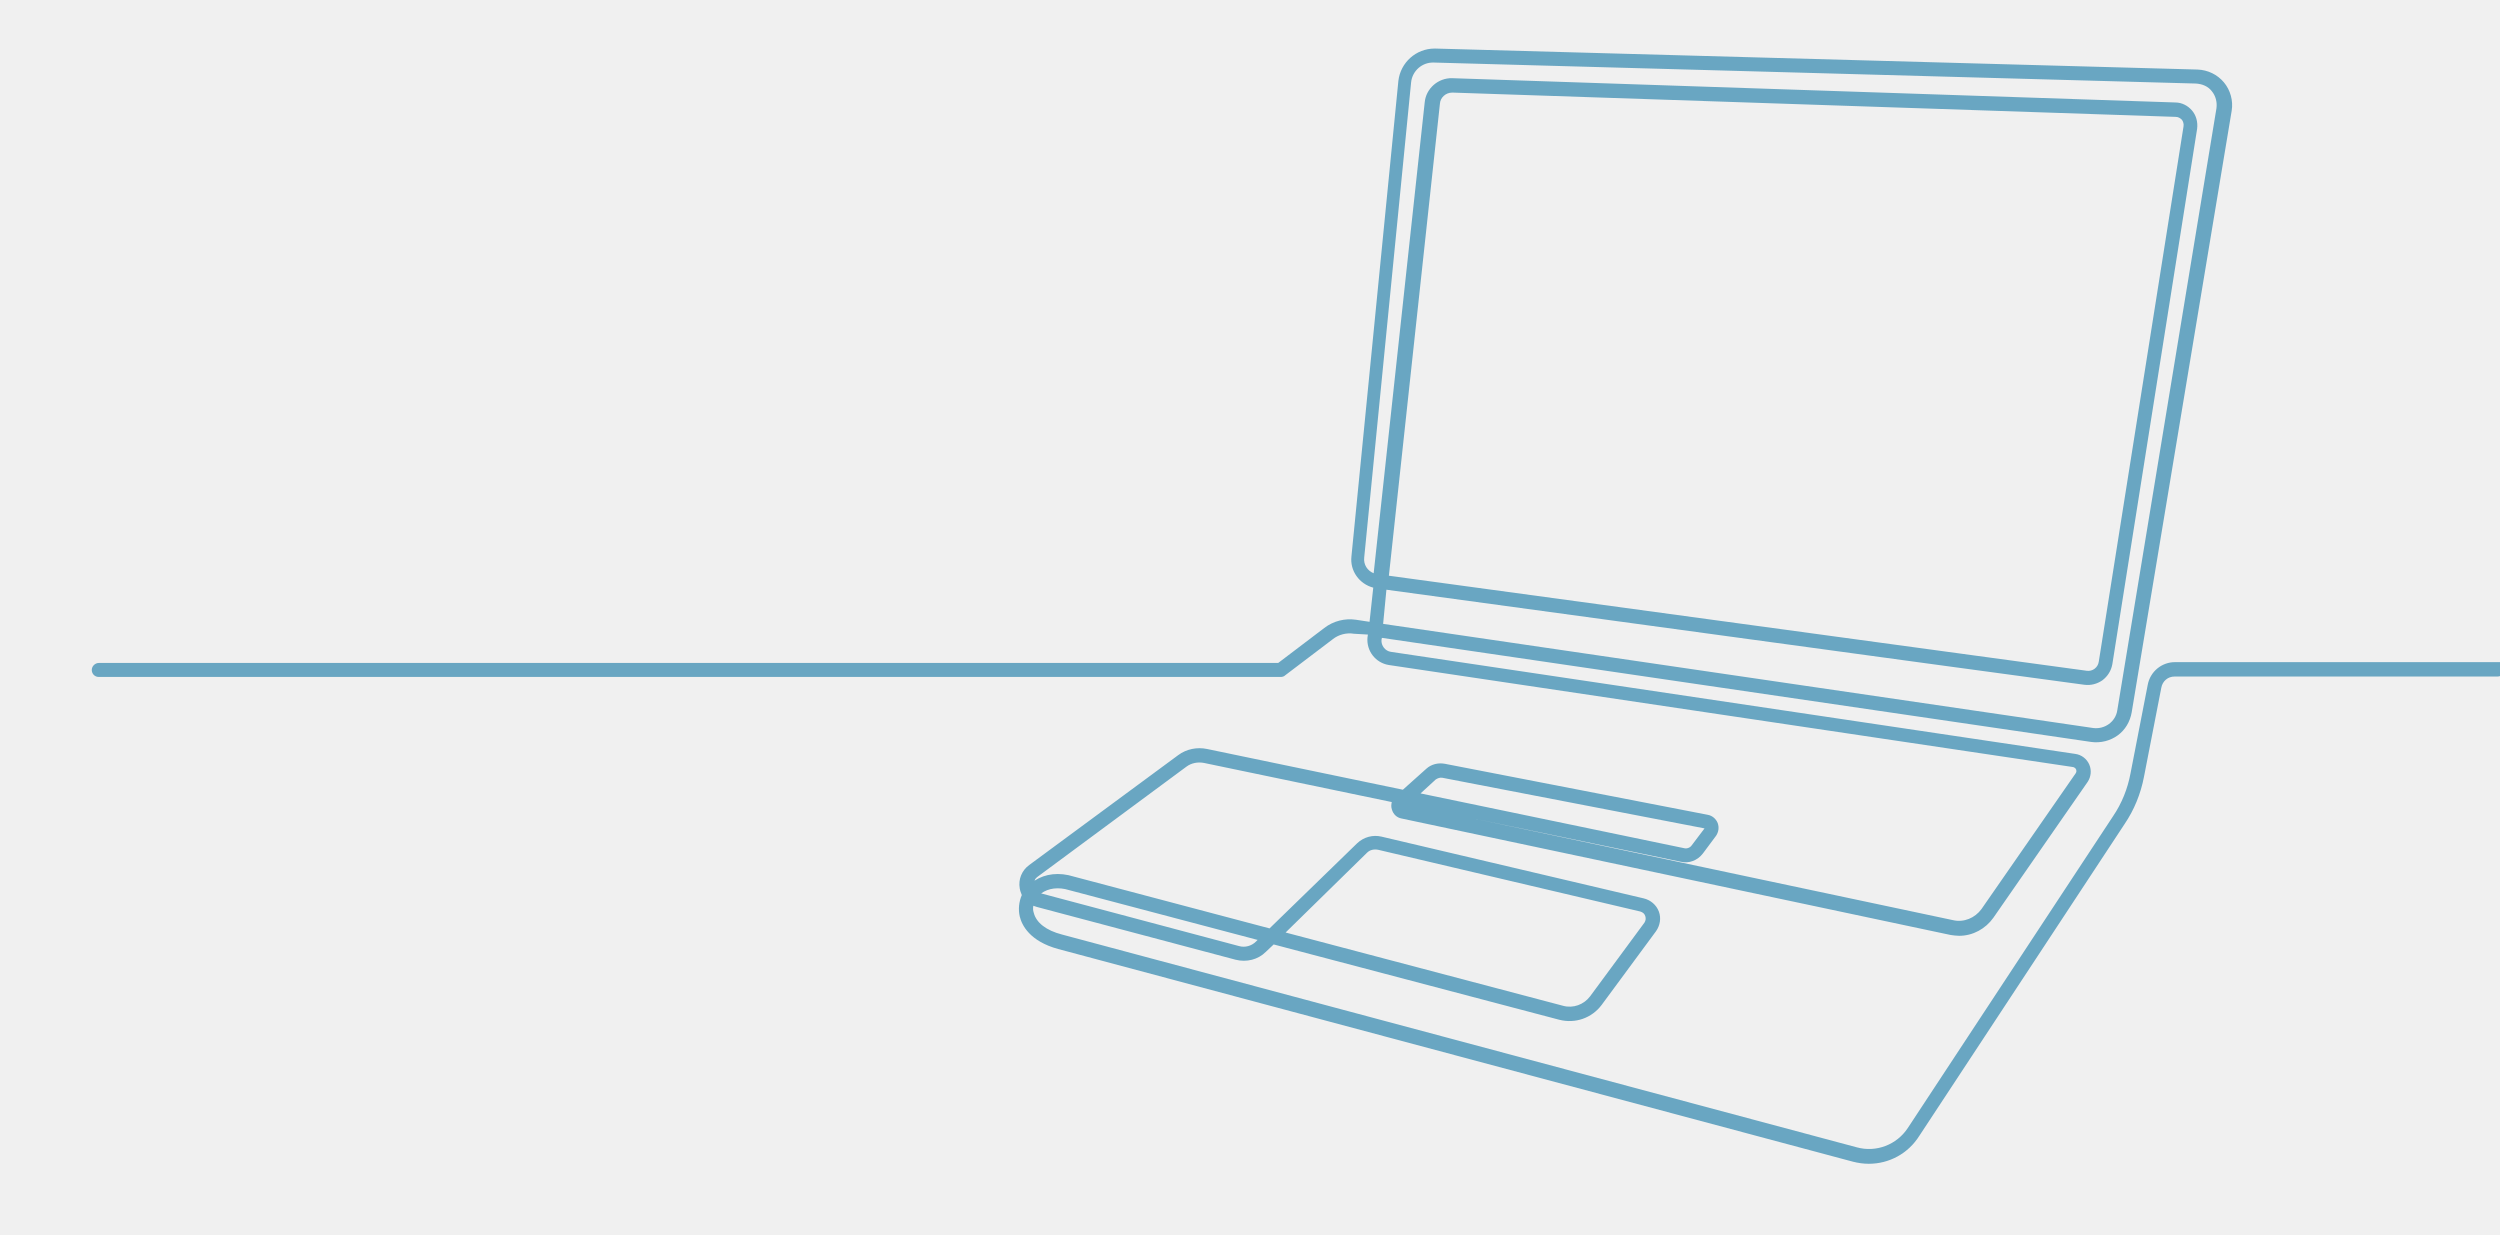
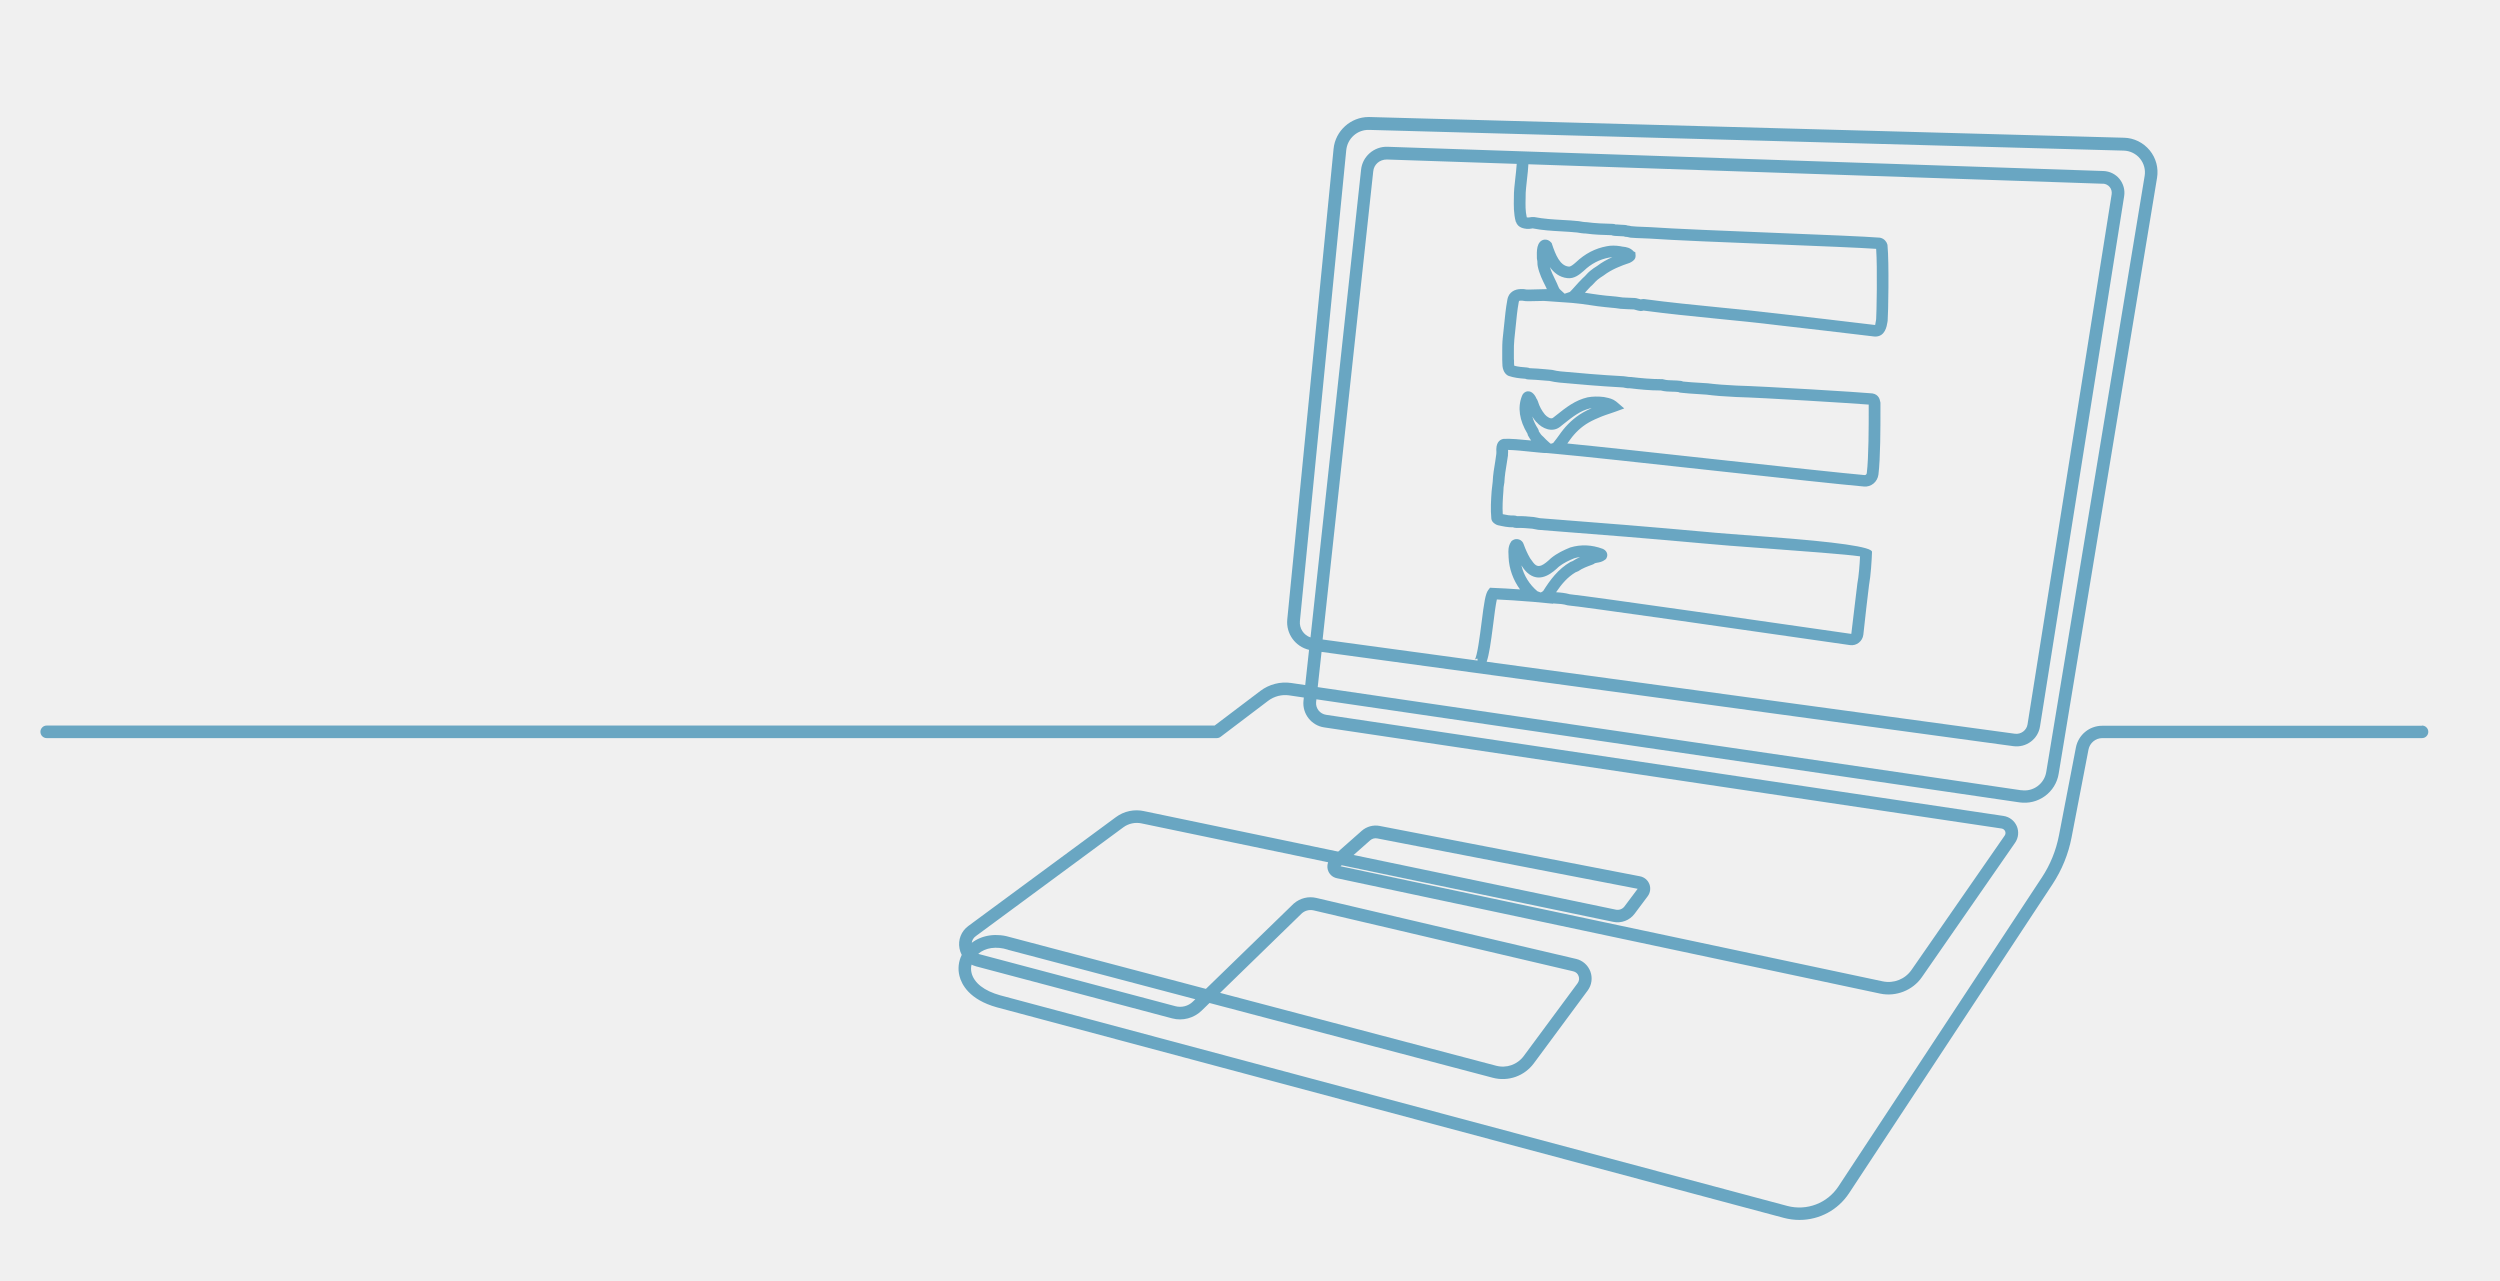
- <svg xmlns="http://www.w3.org/2000/svg" version="1.1" id="_x2014_ÎÓÈ_x5F_1" x="0px" y="0px" viewBox="0 0 607.5 300" style="enable-background:new 0 0 607.5 300;" xml:space="preserve">
-   <style type="text/css">
- 	.st0{fill:#FFFFFF;}
- 	.st1{fill:#69A6C2;}
- </style>
-   <rect x="2718.9" y="-828.3" class="st0" width="2200" height="2200" />
-   <g>
-     <path class="st1" d="M606.9,162.1h-78.5c-2.7,0-5,1.9-5.5,4.6l-4.2,21.6c-0.7,3.8-2.2,7.4-4.3,10.7l-49.9,75.8   c-3,4.5-8.4,6.6-13.6,5.2l-193.1-51.7c-4.3-1.2-7-3.4-7.7-6.2c-0.3-1.3-0.2-2.5,0.4-3.7c0.5,0.4,1.1,0.8,1.8,0.9l48.2,12.8   c2.2,0.6,4.6,0,6.3-1.7l2.3-2.3l70.1,18.5c3.4,0.9,7-0.4,9.1-3.2l13.2-17.9c0.8-1.1,1-2.5,0.5-3.8c-0.5-1.3-1.5-2.2-2.9-2.5   l-63.7-15c-1.7-0.4-3.6,0.1-4.9,1.3l-21.8,21.2l-48.3-12.8c-3.6-1.1-7.1-0.5-9.5,1.7c-0.2,0.2-0.4,0.4-0.6,0.6   c-0.1-0.3-0.2-0.6-0.3-0.9c-0.2-1.3,0.2-2.6,1.4-3.4l36.2-26.7c1.5-1.1,3.4-1.5,5.2-1.1l47.2,9.8l-0.2,0.2c-0.6,0.5-0.8,1.3-0.6,2   c0.2,0.7,0.8,1.3,1.5,1.4l133.4,28.3c0.6,0.1,1.3,0.2,1.9,0.2c2.9,0,5.7-1.4,7.4-3.9l22.9-33c0.6-0.9,0.8-2.1,0.3-3.2   c-0.5-1-1.4-1.8-2.5-1.9l-166.3-24.8c-2-0.3-3.4-2.1-3.2-4.1l0.2-1.7l173.5,25.4c2,0.3,4-0.2,5.6-1.4c1.6-1.2,2.7-2.9,3-4.9   L541,26.6c0.4-2.1-0.2-4.3-1.6-6c-1.4-1.7-3.4-2.7-5.6-2.7l-185.2-5.1c0,0-0.1,0-0.2,0c-3.9,0-7.2,3-7.6,6.9l-11.4,115.5   c-0.3,3.2,2,6.1,5.2,6.6l0.3,0l-1.1,10.5l-4.4-0.6c-2.4-0.4-4.9,0.3-6.8,1.8l-11.5,8.7H24c-0.3,0-0.6,0.3-0.6,0.6s0.3,0.6,0.6,0.6   h287.2c0.1,0,0.3,0,0.4-0.1l11.7-8.8c1.7-1.3,3.8-1.8,5.9-1.5l4.5,0.7l-0.2,1.8c-0.2,2.7,1.6,5,4.3,5.4l166.3,24.8   c0.7,0.1,1.3,0.6,1.6,1.2c0.3,0.7,0.2,1.4-0.2,2l-22.9,33c-1.8,2.6-4.9,3.8-8,3.2l-133.4-28.3c-0.3-0.1-0.5-0.3-0.6-0.6   c-0.1-0.3,0-0.6,0.2-0.8l0.9-0.8l67.1,14c1.6,0.3,3.3-0.3,4.3-1.6l3.2-4.3c0.5-0.6,0.5-1.4,0.3-2.1c-0.3-0.7-0.9-1.2-1.6-1.3   l-63.9-12.4c-1.3-0.2-2.6,0.1-3.6,1l-6.2,5.4l-48.1-10c-2.1-0.5-4.4,0-6.1,1.3l-36.2,26.7c-1.5,1.1-2.2,2.8-1.8,4.6   c0.1,0.6,0.4,1.2,0.7,1.7c-0.9,1.5-1.1,3.2-0.7,4.9c0.5,1.9,2.2,5.3,8.5,7.1l193.2,51.7c1.2,0.3,2.4,0.5,3.5,0.5   c4.5,0,8.8-2.2,11.4-6.1l49.9-75.8c2.2-3.4,3.7-7.1,4.5-11.1l4.2-21.6c0.4-2.1,2.2-3.6,4.3-3.6h78.5c0.3,0,0.6-0.3,0.6-0.6   C607.5,162.5,607.2,162.2,606.9,162.1L606.9,162.1z M331.4,206.6c1-0.9,2.4-1.3,3.7-1l63.7,15c0.9,0.2,1.7,0.9,2,1.8   c0.3,0.9,0.2,1.9-0.4,2.6l-13.2,17.9c-1.8,2.4-4.9,3.5-7.8,2.7l-69.3-18.3L331.4,206.6z M251.8,216.6c2-1.9,5.1-2.4,8.3-1.4   c0,0,0,0,0,0l47.6,12.6l-1.8,1.8c-1.4,1.3-3.3,1.8-5.1,1.4l-48.2-12.8c-0.6-0.2-1.1-0.4-1.5-0.8   C251.4,217.1,251.6,216.9,251.8,216.6L251.8,216.6z M334.7,140.6c-2.6-0.4-4.4-2.7-4.1-5.2L342,19.8c0.3-3.4,3.2-5.9,6.6-5.8   l185.2,5.1c1.8,0.1,3.5,0.9,4.7,2.3c1.2,1.4,1.7,3.2,1.4,5l-24.1,146.3c-0.6,3.4-3.8,5.7-7.2,5.3l-173.6-25.4L336,142l136.4,18.6   c-0.1-0.4-0.2-0.8-0.3-1.3l-135.9-18.5L348.7,25c0.2-2.1,2-3.8,4.1-3.8c0.1,0,0.1,0,0.2,0l175.7,5.9c0.9,0,1.8,0.5,2.4,1.1   c0.6,0.7,0.8,1.6,0.7,2.5L511.1,161c-0.3,2-2.2,3.4-4.1,3.1l-35.3-4.8c-0.2,0.4-0.5,0.8-0.7,1.1l35.8,4.9c1.3,0.2,2.5-0.2,3.6-0.9   c1-0.8,1.7-1.9,1.9-3.2l20.6-130.1c0.2-1.2-0.2-2.5-1-3.5c-0.8-1-2-1.6-3.2-1.6L353,20.1c-2.8-0.1-5.3,2.1-5.5,4.9L335,140.7   L334.7,140.6L334.7,140.6z M348.2,188.6c0.7-0.6,1.6-0.9,2.5-0.7l63.9,12.4c0.3,0.1,0.6,0.3,0.7,0.6c0.1,0.3,0.1,0.6-0.1,0.9   l-3.2,4.3c-0.7,0.9-1.9,1.4-3,1.1l-66.2-13.8L348.2,188.6z" />
-     <path class="st1" d="M454.1,282.8c-1.3,0-2.6-0.2-3.8-0.5l-193.2-51.7c-6.9-1.9-8.8-5.8-9.3-7.9c-0.4-1.7-0.2-3.6,0.5-5.2   c-0.2-0.5-0.4-1-0.5-1.6c-0.4-2.2,0.5-4.4,2.3-5.7l36.2-26.7c2-1.5,4.6-2,7-1.5l47.6,9.9l5.7-5.1c1.2-1.1,2.9-1.5,4.5-1.2   l63.9,12.4c1.1,0.2,2,1,2.4,2c0.4,1.1,0.2,2.2-0.4,3.1l-3.2,4.3c-1.3,1.7-3.4,2.5-5.4,2l-49.8-10.4l116,24.6   c2.6,0.6,5.3-0.5,6.9-2.7l22.9-33c0.2-0.3,0.2-0.6,0.1-0.9c-0.1-0.3-0.4-0.5-0.7-0.6l-166.3-24.8c-3.2-0.5-5.5-3.4-5.2-6.7l0.1-0.7   L329,154c-1.8-0.3-3.7,0.2-5.1,1.3l-11.6,8.8c-0.3,0.3-0.7,0.4-1.1,0.4H24c-1,0-1.7-0.8-1.7-1.7s0.8-1.7,1.7-1.7h286.6l11.2-8.5   c2.2-1.7,5-2.4,7.7-2l3.3,0.5l0.9-8.3c-3.4-0.9-5.7-4.1-5.3-7.6l11.4-115.5c0.5-4.5,4.3-7.9,8.8-7.9h0.2l185.2,5.1   c2.5,0.1,4.8,1.2,6.4,3.1c1.6,1.9,2.3,4.5,1.9,6.9L518,173.1c-0.4,2.3-1.6,4.3-3.4,5.6c-1.8,1.3-4.1,1.9-6.4,1.6L335.8,155   l-0.1,0.5c-0.1,1.4,0.9,2.7,2.3,2.9l166.3,24.8c1.5,0.2,2.8,1.2,3.4,2.6c0.6,1.4,0.4,3-0.4,4.2l-22.9,33c-1.9,2.7-5,4.4-8.3,4.4   c-0.7,0-1.4-0.1-2.1-0.2l-133.4-28.3c-1.2-0.2-2.1-1.1-2.4-2.3c-0.2-0.6-0.1-1.2,0-1.7l-45.6-9.5c-1.5-0.3-3.1,0-4.3,0.9L252.2,213   c-0.4,0.3-0.7,0.6-0.8,1c2.6-1.7,6-2.1,9.5-1l47.6,12.6l21.3-20.7c1.6-1.5,3.8-2.1,5.9-1.6l63.7,15c1.7,0.4,3.1,1.6,3.7,3.2   c0.6,1.6,0.3,3.4-0.7,4.8l-13.2,17.9c-2.4,3.2-6.4,4.6-10.3,3.6l-69.4-18.3l-1.9,1.8c-1.9,1.9-4.7,2.6-7.4,1.9L252,220.4   c-0.3-0.1-0.6-0.2-0.9-0.3c-0.1,0.6-0.1,1.1,0.1,1.7c0.6,2.4,3,4.3,6.9,5.3l193.1,51.7c4.7,1.3,9.7-0.6,12.4-4.7l49.9-75.8   c2.1-3.1,3.5-6.6,4.2-10.3l4.2-21.6c0.6-3.2,3.4-5.5,6.6-5.5h80.6l-0.7,1c0.1,0.2,0.2,0.5,0.2,0.8c0,1-0.8,1.7-1.7,1.7h-78.5   c-1.6,0-2.9,1.1-3.2,2.7l-4.2,21.6c-0.8,4.2-2.4,8.1-4.7,11.5l-49.9,75.8C463.7,280.3,459.1,282.8,454.1,282.8z M312.4,226.6   l67.4,17.8c2.5,0.7,5.1-0.3,6.6-2.3l13.2-17.9c0.3-0.5,0.4-1,0.2-1.6c-0.2-0.6-0.6-0.9-1.2-1.1l-63.7-15c-1-0.2-2,0-2.7,0.7   L312.4,226.6z M253,217.1l48.1,12.8c1.4,0.4,3,0,4.1-1.1l0.4-0.4l-45.8-12.1C257.2,215.5,254.8,215.8,253,217.1z M345.2,192.8   l64,13.3c0.7,0.2,1.5-0.1,1.9-0.7l3.1-4.1L350.5,189c-0.6-0.1-1.1,0.1-1.6,0.4L345.2,192.8z M414.5,201.4   C414.5,201.4,414.5,201.4,414.5,201.4L414.5,201.4z M414.3,201.1C414.3,201.1,414.3,201.1,414.3,201.1L414.3,201.1z M341.5,196.1   L341.5,196.1C341.5,196.1,341.5,196.1,341.5,196.1z M341.3,195.5L341.3,195.5C341.3,195.5,341.3,195.5,341.3,195.5z M336.1,151.6   l172.5,25.3c2.8,0.4,5.5-1.5,5.9-4.3l24.1-146.3c0.2-1.5-0.2-3-1.1-4.1c-0.9-1.2-2.3-1.8-3.9-1.9l-185.2-5.1   c-2.8-0.1-5.2,2-5.5,4.8l-11.4,115.5c-0.2,1.7,0.8,3.2,2.3,3.8l12.4-114.4c0.3-3.4,3.3-6,6.7-5.9l175.7,5.9c1.6,0,3.1,0.8,4.1,2   c1,1.2,1.4,2.8,1.2,4.4l-20.6,130.1c-0.3,1.6-1.1,2.9-2.4,3.9c-1.3,0.9-2.8,1.3-4.4,1.1l-37.6-5.1l0,0l-132-18L336.1,151.6z    M471.1,158.1l36,4.9c1.4,0.2,2.7-0.8,2.9-2.2l20.6-130.1c0.1-0.6-0.1-1.2-0.4-1.6c-0.4-0.4-0.9-0.7-1.5-0.7l-175.7-5.9l-0.1,0   c-1.6,0-2.9,1.2-3,2.7l-12.4,114.7L471.1,158.1z" />
-   </g>
+ <svg xmlns="http://www.w3.org/2000/svg" id="Layer_1" data-name="Layer 1" viewBox="0 0 326 167">
+   <defs>
+     <style>
+       .cls-1 {
+         fill: none;
+       }
+ 
+       .cls-1, .cls-2 {
+         stroke-width: 0px;
+       }
+ 
+       .cls-2 {
+         fill: #69a6c2;
+       }
+     </style>
+   </defs>
+   <path class="cls-1" d="M200.58,55.9l.09.19c.02.06.03.12.03.16l.05.07c.14.21.27.4.42.53l.08.07c.28.3.55.58.85.82l.16.12.3-.1c.2-.22.66-.87.87-1.15l.12-.17c.79-1.1,1.76-1.99,2.87-2.64.38-.22.77-.41,1.16-.58-.08,0-.15.02-.22.03-1.25.29-2.29,1.11-3.38,1.98l-.51.41c-.99.79-2.31.28-3.11-.64-.19-.23-.35-.46-.5-.69.17.6.46,1.14.74,1.59Z" />
+   <path class="cls-1" d="M178.67,109.58l-2.16,1.91,34.2,7.13c.42.09.86-.08,1.12-.42l1.72-2.3-33.96-6.57c-.32-.07-.67.03-.92.25h0Z" />
+   <path class="cls-1" d="M197.45,25.14c0-.26.06-.83.16-1.75.07-.6.17-1.51.2-2.03l-16.95-.57h0c-.94,0-1.67.67-1.76,1.55l-6.6,61.04,20.2,2.75v-.25c-.21,0-.34.11-.37.15.34-.46.68-3.18.89-4.81.34-2.73.51-3.8.87-4.28l.24-.31.39.02c1.1.04,2.23.11,3.52.2-.89-1.23-1.43-2.7-1.49-4.19,0-.13,0-.24-.01-.34-.03-.46-.06-1.09.32-1.66l.08-.12.11-.08c.25-.18.58-.22.87-.12.29.1.51.33.6.63.24.66.49,1.21.82,1.79l.12.17c.2.3.4.58.63.74.45.32.97.08,2.01-.91.82-.66,1.67-1.04,2.49-1.38,1.37-.42,2.81-.35,4.22.17l.09.04c.53.28.62.79.43,1.14l-.07.14-.12.1c-.35.28-.74.35-1.05.4-.1.02-.2.03-.28.06-.08.07-.19.14-.34.19-.65.24-1.3.47-1.83.85l-.36.15c-1.03.62-1.79,1.49-2.54,2.6.59.04,1.19.09,1.8.26,2.28.21,28.52,3.99,36.7,5.17.24-1.78.7-5.9.79-6.57.17-.93.29-2.45.35-3.54-1.78-.25-7.71-.7-12.17-1.03-3.46-.26-6.73-.5-8.31-.66-6.5-.59-13.33-1.15-21.46-1.77l-.13-.02c-.1-.02-.21-.04-.32-.06-.13-.02-.26-.04-.37-.07-.71-.07-1.37-.13-2.09-.1-.19,0-.32-.04-.41-.08-.67.02-1.32-.13-1.96-.27l-.2-.07c-.2-.11-.52-.28-.63-.65l-.03-.14c-.12-1.26-.04-2.45.04-3.6l.14-1.23c.04-.86.19-1.8.34-2.7l.13-.92c0-.17.02-.35,0-.49v-.07s0-.07,0-.07c.03-1.02.61-1.26.95-1.32.81-.06,2.3.08,3.59.21-.06-.09-.12-.18-.18-.26l-.25-.43c-.02-.07-.03-.13-.04-.18-1.07-1.75-1.32-3.46-.72-4.95.11-.33.39-.56.74-.59.6-.05.95.56,1.06.76l.06.14c.09.14.17.27.22.43.19.63.49,1.19.92,1.71.25.29.76.64,1.03.42l.51-.4c1.18-.94,2.4-1.9,4.02-2.28.67-.11,1.35-.12,2.12-.04l.33.07c.36.08.81.18,1.24.5.06.04.11.08.16.13l.92.79-1.2.44c-.26.1-.52.19-.79.27-.33.11-.66.22-.98.35-.57.23-1.16.49-1.68.79-.93.54-1.73,1.29-2.41,2.22l-.12.17c-.09.12-.17.23-.24.33,4.1.4,11.84,1.25,19.35,2.07,8.56.93,16.65,1.82,19.41,2.05.15,0,.27-.1.29-.26.25-2.02.25-6.26.25-8.07,0-.46,0-.71,0-.86-2.1-.17-13.61-.88-17.31-.99-1.56-.07-2.75-.17-3.87-.31-.33-.02-.7-.04-1.07-.07-.74-.04-1.51-.09-2.25-.18-.13,0-.25-.05-.34-.09-.28-.03-.52-.03-.75-.04-.48-.01-.98-.03-1.51-.16-1.46,0-2.79-.14-4.06-.29-.27.02-.5-.03-.7-.07-.08-.01-.17-.03-.25-.04-2.96-.16-5.82-.41-8.21-.63-.47-.04-.9-.13-1.32-.22l-.67-.05c-.69-.06-1.36-.12-2.09-.14-.17,0-.31-.05-.39-.09-.73-.05-1.47-.13-2.16-.37l-.11-.05c-.21-.11-.48-.4-.56-.68-.14-.34-.15-.76-.16-1.1,0-.12,0-.23-.01-.33,0-.38,0-.66,0-.95,0-.59,0-1.21.07-1.85.06-.54.12-1.08.17-1.61.11-1.1.22-2.24.43-3.37.05-.29.15-.48.24-.65.54-.77,1.37-.75,1.82-.74l.17.02c.14.03.31.05.54.05.69,0,1.63-.03,2.38-.06-.05-.11-.1-.24-.18-.39-.38-.76-.8-1.62-1.01-2.6-.03-.17-.04-.3-.04-.44,0-.15-.01-.28-.04-.38l-.03-.2c-.01-.49-.03-1,.08-1.49.13-.5.41-.83.78-.93.16-.04.57-.1.96.31l.11.12.05.16c.45,1.34,1.02,2.78,2.15,2.9.27.05.6-.26.94-.54,1.21-1.14,2.52-1.83,4.04-2.11.54-.12,1.14-.12,1.8,0,.15.03.24.04.34.06.36.05.94.12,1.36.61l.23.12.03.44c.02.46-.33.68-.5.79l-.25.14c-1.16.39-2.37.86-3.41,1.65-.32.2-.6.39-.8.56-.15.12-.28.26-.4.39-.17.19-.35.37-.54.53-.19.19-.45.48-.71.77.31.04.61.09.91.14.63.1,1.26.19,1.91.25l.49.04c.55.05,1.07.1,1.63.19.24,0,.46.02.69.03.23.01.45.02.7.03.26-.01.55.07.78.14.06.02.12.04.17.05.1-.03.24-.05.38-.05,3.35.44,6.64.77,9.82,1.09,2.56.25,5.2.52,7.82.83.27,0,11.22,1.31,12.55,1.47.02-.07.08-.44.11-.62l.02-.14c.05-.59.18-6.69,0-9.17-1.96-.14-7.4-.36-13.13-.59-6.63-.27-13.49-.54-16.42-.75-.31-.02-.62-.03-.95-.04-.51-.02-1.03-.03-1.56-.08-.15-.02-.23-.04-.31-.07-.03,0-.06-.02-.1-.02-.21,0-.36-.04-.45-.08-.19,0-.4-.02-.6-.03-.19-.02-.38-.04-.57-.03-.2,0-.34-.05-.42-.09-1.1-.03-2.23-.06-3.37-.22-.36,0-.75-.07-1.11-.13-.66-.07-1.36-.11-2.07-.15-1.22-.07-2.48-.14-3.74-.39.01,0-.07.02-.17.03-.17.03-.38.06-.62.03-.28-.03-1.14-.12-1.38-.92-.29-1.1-.27-2.12-.25-3.11,0-.22,0-.45.01-.67Z" />
+   <path class="cls-1" d="M200.49,77.08l.43.16.14-.07c.07-.03.12-.08.2-.15.89-1.41,1.93-2.83,3.53-3.76l.28-.11c.32-.21.65-.38.98-.53-.26.03-.51.08-.76.16-.64.26-1.38.6-2,1.09-.7.67-2.26,2.14-3.86,1-.45-.31-.75-.74-1.01-1.13h0c.31,1.26,1.05,2.45,2.08,3.32Z" />
+   <path class="cls-1" d="M198.95,25.13c0,.25,0,.48-.01.71-.02.87-.04,1.69.15,2.49.04,0,.08.01.15.02.05,0,.14,0,.23-.02.17-.03.38-.06.63-.03,1.21.24,2.37.3,3.59.37.73.04,1.46.08,2.19.16.37.06.69.12,1.02.13,1.18.16,2.31.19,3.4.22.16,0,.29.05.37.08.14,0,.4.02.6.03.19.02.37.04.57.03.18,0,.31.04.4.08.16,0,.33.05.45.08.53.06,1.03.08,1.51.09.34.01.67.02,1,.04,2.92.21,9.77.49,16.39.75,6.09.25,11.83.48,13.51.62l.12.02c.51.13.79.52.88.83l.03.14c.22,2.24.1,8.99.02,9.85l-.03.18c-.09.56-.3,1.87-1.58,1.88h-.07s-.07-.01-.07-.01c-.57-.08-12.21-1.44-12.56-1.47-2.65-.32-5.29-.58-7.84-.84-3.16-.31-6.42-.64-9.68-1.07-.11.03-.24.05-.39.06-.23-.02-.41-.07-.59-.13-.11-.03-.28-.08-.33-.08-.32,0-.56-.02-.8-.03-.23-.01-.45-.02-.7-.03h-.11c-.52-.1-1.03-.14-1.56-.19l-.5-.05c-.67-.06-1.33-.16-1.99-.26-.76-.12-1.55-.24-2.34-.29l-3.68-.26c-.74.02-1.51.04-1.98.04-.3,0-.59-.02-.83-.07-.15,0-.35,0-.43.03-.03.06-.04.08-.04.12-.2,1.08-.3,2.14-.41,3.26-.05.54-.11,1.08-.17,1.63-.06.56-.06,1.1-.06,1.68,0,.3,0,.6,0,.9.01.05.01.21.02.36,0,.18,0,.36.03.5.51.14,1.09.19,1.64.23.15,0,.27.05.36.09.71.02,1.38.08,2.07.14l.86.08c.39.08.76.16,1.13.2,2.39.22,5.22.46,8.21.63.16.02.27.04.38.05.17.03.31.05.45.05h.06s.06,0,.06,0c1.27.15,2.63.29,4.03.28h.11s.1.03.1.03c.39.11.8.12,1.24.13.32,0,.64.02.96.06.13,0,.26.05.34.09.72.08,1.42.12,2.09.16.38.02.76.04,1.13.07,1.12.14,2.27.23,3.78.3,3.67.1,16.25.87,17.7,1.02.84.14.97.82,1.01,1.04l.05.17v.25s-.01.36-.01.86c0,1.99,0,6.14-.26,8.25-.12.96-.95,1.67-1.91,1.57-2.79-.24-10.88-1.12-19.45-2.06-8.49-.93-17.27-1.89-20.74-2.2l-1.19-.11c-.23.02-.64-.02-1.81-.14-1.03-.11-2.39-.25-3.2-.26.01.19,0,.38,0,.54v.17s-.15.91-.15.91c-.15.9-.29,1.75-.33,2.62l-.1.62-.03.56c-.07,1.01-.14,1.97-.08,2.96.5.11.96.19,1.43.17.2,0,.33.04.42.08.75-.02,1.49.05,2.2.12l.11.02c.1.02.21.04.32.06.13.02.25.04.37.07,8.12.62,14.93,1.18,21.44,1.77,1.57.16,4.83.4,8.28.66q13.61,1.01,13.58,1.97c-.03,1.02-.16,3.11-.39,4.34-.09.63-.59,5.1-.74,6.45-.05.42-.25.79-.59,1.05-.33.26-.74.37-1.16.31-13.14-1.9-35.64-5.11-36.64-5.16l-.2-.03c-.26-.07-.52-.12-.78-.16l-1.04-.08h0s-.07,0-.07,0l.05.04-2.62-.25c-.1,0-.19-.01-.29-.02-1.71-.14-3.12-.23-4.45-.29-.16.67-.34,2.13-.48,3.25-.31,2.43-.53,3.97-.85,4.87l49.83,6.79h0s19.06,2.6,19.06,2.6c.78.1,1.52-.44,1.64-1.22l10.97-69.13c.05-.34-.04-.68-.26-.95-.22-.26-.54-.42-.88-.43l-74.92-2.54c-.02.5-.1,1.2-.2,2.15-.07.65-.15,1.38-.15,1.57Z" />
+   <path class="cls-1" d="M127.69,124.43l25.59,6.79c.8.21,1.66-.01,2.26-.59l.33-.32-24.44-6.45c-1.5-.48-2.92-.27-3.87.54.04.02.08.03.13.04Z" />
+   <path class="cls-1" d="M159.1,129.46l35.99,9.5c1.36.36,2.77-.14,3.61-1.27l7.02-9.49c.21-.28.25-.61.13-.93-.12-.32-.37-.54-.7-.62l-33.87-7.95c-.55-.12-1.12.02-1.54.41l-10.64,10.35Z" />
+   <path class="cls-1" d="M266.82,100.68l12.83-77.72c.13-.81-.09-1.64-.61-2.28s-1.3-1.01-2.12-1.03l-98.38-2.7c-1.56-.07-2.85,1.12-3,2.65l-6.04,61.38c-.1.97.49,1.85,1.38,2.15l6.59-60.95c.16-1.76,1.68-3.09,3.45-3.03l93.36,3.16c.81.03,1.58.4,2.09,1.03.52.63.74,1.45.61,2.25l-10.97,69.13c-.13.81-.56,1.52-1.21,2.01-.65.49-1.46.7-2.27.58l-17.46-2.38h0s-72.75-9.91-72.75-9.91l-.5,4.59,91.74,13.45c1.54.23,3-.84,3.25-2.37Z" />
+   <path class="cls-1" d="M203.54,37.86l.49.45.68-.23c.14-.13.43-.46.66-.71.33-.37.71-.78,1.01-1.08.2-.16.32-.3.44-.43.17-.19.35-.37.54-.53.25-.21.59-.45.91-.64.61-.47,1.29-.84,1.98-1.15-.15,0-.29.03-.43.06-1.25.23-2.31.79-3.28,1.71l-.09.08c-.49.42-1.17.99-2.06.89-1.04-.11-1.77-.71-2.29-1.45.17.58.44,1.15.79,1.85.13.25.2.45.27.61.12.29.15.36.38.58Z" />
+   <path class="cls-2" d="M315.81,94.64h-41.69c-1.67,0-3.1,1.19-3.42,2.82l-2.21,11.47c-.38,1.97-1.13,3.82-2.23,5.49l-26.53,40.29c-1.45,2.2-4.13,3.22-6.68,2.54l-102.62-27.46c-2.09-.58-3.42-1.62-3.74-2.92-.09-.36-.09-.73,0-1.08.18.09.38.16.58.22l25.59,6.79c1.35.36,2.82-.03,3.82-1l1.04-1.01,36.94,9.75c2.01.53,4.11-.21,5.35-1.88l7.02-9.49c.53-.71.66-1.64.36-2.47-.31-.84-1.01-1.46-1.87-1.66l-33.87-7.95c-1.03-.24-2.1.01-2.95.74l-11.45,11.12-25.36-6.7c-1.91-.61-3.8-.35-5.17.69.04-.35.23-.66.54-.88l19.24-14.19c.67-.49,1.53-.67,2.35-.5l24.34,5.07c-.11.3-.13.63-.05.95.15.58.61,1.01,1.19,1.13l70.86,15.05c2.06.43,4.24-.43,5.43-2.16l12.15-17.52c.44-.64.52-1.45.22-2.16-.31-.71-.95-1.21-1.72-1.33l-88.35-13.19c-.8-.12-1.37-.84-1.3-1.64l.04-.38,91.68,13.44c1.18.17,2.36-.12,3.32-.82.96-.7,1.6-1.74,1.79-2.91l12.83-77.72c.21-1.28-.14-2.59-.97-3.59s-2.04-1.6-3.34-1.63l-98.39-2.7h-.12c-2.33,0-4.33,1.81-4.56,4.13l-6.04,61.38c-.18,1.87,1.05,3.55,2.84,3.97l-.5,4.59-1.83-.27c-1.41-.21-2.87.17-4.01,1.03l-5.97,4.52H6.09c-.45,0-.82.37-.82.82s.37.82.82.82h152.58c.18,0,.36-.06.5-.17l6.19-4.69c.79-.6,1.8-.86,2.77-.71l1.89.28-.05.46c-.15,1.67,1.03,3.18,2.69,3.43l88.35,13.19c.2.03.37.16.46.35.08.19.06.4-.06.57l-12.15,17.52c-.84,1.21-2.31,1.79-3.74,1.49l-70.71-15.01.15-.13,35.41,7.38c1.04.22,2.13-.19,2.77-1.04l1.72-2.3c.34-.46.42-1.05.22-1.58-.21-.53-.66-.91-1.22-1.02l-33.96-6.57c-.82-.16-1.69.08-2.32.63l-3.08,2.72-25.32-5.28c-1.27-.28-2.61,0-3.66.78l-19.24,14.19c-.93.68-1.38,1.81-1.16,2.94.06.3.15.58.29.84-.42.85-.53,1.81-.3,2.73.27,1.1,1.26,3.1,4.9,4.11l102.63,27.46c.66.17,1.33.26,2.01.26,2.61,0,5.03-1.3,6.47-3.49l26.53-40.29c1.22-1.86,2.06-3.91,2.48-6.09l2.21-11.47c.17-.86.92-1.49,1.8-1.49h41.69c.45,0,.82-.37.82-.82s-.37-.82-.82-.82ZM131.43,123.85l24.44,6.45-.33.32c-.59.58-1.46.8-2.26.59l-25.59-6.79s-.09-.02-.13-.04c.94-.81,2.36-1.02,3.87-.54ZM171.28,118.71l33.87,7.95c.34.08.59.3.7.62.12.32.07.65-.13.93l-7.02,9.49c-.83,1.13-2.25,1.63-3.61,1.27l-35.99-9.5,10.64-10.35c.41-.38.99-.53,1.54-.41ZM263.57,103.05l-91.74-13.45.5-4.59,72.75,9.91h0s17.46,2.38,17.46,2.38c.81.11,1.62-.1,2.27-.58.66-.49,1.09-1.2,1.21-2.01l10.97-69.13c.13-.8-.1-1.62-.61-2.25-.52-.63-1.28-1-2.09-1.03l-93.36-3.16c-1.76-.06-3.29,1.27-3.45,3.03l-6.59,60.95c-.89-.3-1.48-1.18-1.38-2.15l6.04-61.38c.15-1.53,1.45-2.71,3-2.65l98.38,2.7c.82.02,1.6.4,2.12,1.03s.75,1.46.61,2.28l-12.83,77.72c-.25,1.54-1.71,2.61-3.25,2.37ZM274.22,23.95c.34.01.66.17.88.43.22.26.31.61.26.95l-10.97,69.13c-.12.78-.86,1.32-1.64,1.22l-19.06-2.6h0s-49.83-6.79-49.83-6.79c.32-.91.54-2.45.85-4.87.14-1.12.32-2.57.48-3.25,1.33.06,2.74.15,4.45.29.1.01.19.02.29.02l2.62.25-.05-.04h.07s0,0,0,0l1.04.08c.27.04.53.08.78.16l.2.03c1,.04,23.5,3.26,36.64,5.16.42.06.83-.05,1.16-.31.33-.26.54-.63.59-1.05.15-1.35.64-5.82.74-6.45.23-1.23.36-3.32.39-4.34q.03-.96-13.58-1.97c-3.45-.26-6.71-.5-8.28-.66-6.5-.59-13.32-1.15-21.44-1.77-.11-.03-.24-.05-.37-.07-.11-.02-.22-.04-.32-.06l-.11-.02c-.71-.07-1.45-.14-2.2-.12-.09-.04-.23-.08-.42-.08-.47.02-.93-.06-1.43-.17-.06-.99,0-1.95.08-2.96l.03-.56.1-.62c.04-.87.18-1.72.33-2.62l.14-.91v-.17c.02-.16.02-.34.01-.54.81.01,2.16.15,3.2.26,1.17.12,1.58.16,1.81.14l1.19.11c3.48.31,12.25,1.27,20.74,2.2,8.57.94,16.66,1.82,19.45,2.06.96.1,1.79-.61,1.91-1.57.26-2.11.26-6.26.26-8.25,0-.49,0-.83,0-.86v-.25s-.04-.17-.04-.17c-.04-.22-.17-.9-1.01-1.04-1.45-.15-14.03-.92-17.7-1.02-1.51-.07-2.66-.16-3.78-.3-.38-.03-.75-.05-1.13-.07-.67-.04-1.37-.08-2.09-.16-.08-.04-.21-.09-.34-.09-.32-.04-.64-.05-.96-.06-.44-.01-.85-.02-1.24-.13l-.1-.03h-.11c-1.4,0-2.76-.13-4.03-.28h-.06s-.06,0-.06,0c-.14,0-.28-.02-.45-.05-.11-.02-.23-.04-.38-.05-2.98-.16-5.82-.41-8.21-.63-.38-.03-.74-.11-1.13-.2l-.86-.08c-.68-.06-1.35-.12-2.07-.14-.08-.04-.21-.08-.36-.09-.55-.04-1.13-.09-1.64-.23-.03-.14-.03-.32-.03-.5,0-.16,0-.31-.02-.36,0-.3,0-.6,0-.9,0-.58,0-1.12.06-1.68.06-.55.12-1.09.17-1.63.11-1.12.21-2.18.41-3.26,0-.04.01-.05.04-.12.08-.04.29-.04.43-.03.24.05.53.08.83.07.46,0,1.24-.02,1.98-.04l3.68.26c.79.06,1.58.18,2.34.29.66.1,1.32.2,1.99.26l.5.05c.53.05,1.04.09,1.56.18h.11c.25.02.47.03.7.04.24.01.48.03.8.03.05,0,.22.04.33.08.18.05.36.1.59.13.15,0,.28-.03.39-.06,3.25.43,6.52.76,9.68,1.07,2.55.25,5.18.51,7.84.84.35.03,11.99,1.39,12.56,1.47h.07s.07.01.07.01c1.28-.01,1.49-1.32,1.58-1.88l.03-.18c.08-.86.2-7.61-.02-9.85l-.03-.14c-.09-.3-.37-.7-.88-.83l-.12-.02c-1.67-.14-7.42-.38-13.51-.62-6.62-.27-13.46-.54-16.39-.75-.33-.02-.66-.03-1-.04-.48-.02-.98-.03-1.51-.09-.12-.03-.29-.08-.45-.08-.09-.04-.22-.07-.4-.08-.2,0-.38-.01-.57-.03-.21-.02-.46-.04-.6-.03-.09-.04-.21-.08-.37-.08-1.09-.03-2.22-.06-3.4-.22-.33,0-.66-.07-1.02-.13-.73-.08-1.46-.12-2.19-.16-1.22-.07-2.38-.14-3.59-.37-.25-.03-.46,0-.63.03-.1.01-.18.03-.23.02-.06,0-.11-.01-.15-.02-.19-.81-.17-1.63-.15-2.49,0-.23.01-.46.01-.71,0-.19.08-.93.15-1.57.11-.95.18-1.65.2-2.15l74.92,2.54ZM198.41,73.75h0c.26.4.56.83,1.01,1.14,1.6,1.14,3.16-.34,3.86-1,.62-.49,1.36-.83,2-1.09.25-.08.5-.13.76-.16-.33.15-.66.32-.98.53l-.28.11c-1.6.93-2.65,2.35-3.53,3.76-.07.07-.13.11-.2.15l-.14.07-.43-.16c-1.04-.87-1.77-2.06-2.08-3.33ZM200.33,55.01c.79.92,2.12,1.43,3.11.64l.51-.41c1.1-.87,2.13-1.69,3.38-1.98.07-.01.15-.02.22-.03-.39.17-.78.36-1.16.58-1.11.65-2.07,1.54-2.87,2.64l-.12.17c-.21.29-.67.93-.87,1.15l-.3.1-.16-.12c-.29-.24-.56-.52-.85-.82l-.08-.07c-.15-.12-.28-.32-.42-.53l-.05-.07s-.02-.1-.03-.16l-.09-.19c-.29-.45-.57-.99-.74-1.59.15.24.32.47.5.69ZM202.1,34.82c.52.74,1.25,1.34,2.29,1.45.9.1,1.57-.47,2.06-.89l.09-.08c.97-.92,2.03-1.47,3.28-1.71.14-.03.29-.05.43-.06-.69.31-1.37.68-1.98,1.15-.32.19-.66.43-.91.64-.2.16-.37.34-.54.53-.12.13-.25.27-.44.43-.31.3-.68.71-1.01,1.08-.22.25-.52.58-.66.71l-.68.23-.49-.45c-.24-.22-.26-.29-.38-.58-.07-.16-.14-.36-.27-.61-.35-.7-.62-1.27-.79-1.85ZM197.68,28.92c.24.8,1.1.89,1.38.92.25.03.46,0,.62-.03.1-.01.18-.03.17-.03,1.25.25,2.51.32,3.74.39.71.04,1.41.08,2.07.15.35.06.75.13,1.11.13,1.14.16,2.28.19,3.37.22.09.04.23.08.42.09.19,0,.38.01.57.03.21.02.41.03.6.03.09.04.24.08.45.08.03,0,.07.02.1.02.08.02.16.04.31.07.53.05,1.05.06,1.56.08.32.01.64.02.95.04,2.94.21,9.79.49,16.42.75,5.73.23,11.16.45,13.13.59.18,2.48.05,8.58,0,9.17l-.02.14c-.03.18-.09.54-.11.62-1.33-.16-12.28-1.46-12.55-1.47-2.62-.32-5.27-.58-7.82-.83-3.18-.32-6.48-.64-9.82-1.09-.14,0-.27.03-.38.05-.06-.01-.11-.03-.17-.05-.23-.07-.52-.15-.78-.14-.25,0-.47-.02-.7-.03-.22-.01-.45-.02-.69-.03-.55-.09-1.07-.14-1.63-.19l-.49-.04c-.64-.06-1.27-.16-1.91-.25-.3-.05-.6-.09-.91-.14.26-.29.52-.58.71-.77.2-.16.37-.34.54-.53.12-.13.25-.27.4-.39.2-.17.48-.36.8-.56,1.04-.8,2.25-1.26,3.41-1.65l.25-.14c.17-.11.52-.33.5-.79l-.03-.44-.23-.12c-.42-.49-1-.57-1.36-.61-.1-.01-.19-.02-.34-.06-.67-.11-1.26-.11-1.8,0-1.51.28-2.83.96-4.04,2.11-.33.28-.67.59-.94.54-1.13-.12-1.7-1.56-2.15-2.9l-.05-.16-.11-.12c-.38-.4-.79-.35-.96-.31-.38.1-.66.43-.78.93-.11.49-.09,1-.08,1.49l.03.2c.03.1.04.23.04.38,0,.14.01.27.04.44.2.99.63,1.85,1.01,2.6.08.15.13.28.18.39-.75.03-1.7.05-2.38.06-.22,0-.4-.01-.54-.05l-.17-.02c-.45,0-1.28-.03-1.82.74-.09.17-.19.35-.24.65-.21,1.13-.32,2.27-.43,3.37-.05.53-.1,1.06-.17,1.61-.07.65-.07,1.26-.07,1.85,0,.28,0,.57,0,.95.01.11.01.22.01.33,0,.34.01.75.16,1.1.09.28.35.57.56.68l.11.05c.69.24,1.43.32,2.16.37.09.04.22.09.39.09.73.02,1.4.08,2.09.14l.67.05c.42.09.85.18,1.32.22,2.4.22,5.25.47,8.21.63.09,0,.17.02.25.04.2.04.43.09.7.07,1.27.15,2.6.29,4.06.29.53.14,1.03.15,1.51.16.23,0,.47.01.75.04.08.04.21.09.34.09.74.09,1.51.13,2.25.18.37.02.74.04,1.07.07,1.12.14,2.31.24,3.87.31,3.7.1,15.21.82,17.31.99,0,.15,0,.4,0,.86,0,1.81,0,6.05-.25,8.07-.02.16-.14.27-.29.26-2.77-.24-10.85-1.12-19.41-2.05-7.51-.82-15.25-1.67-19.35-2.07.07-.1.16-.21.24-.33l.12-.17c.67-.93,1.48-1.68,2.41-2.22.52-.3,1.11-.56,1.68-.79.32-.13.65-.24.98-.35.26-.09.53-.17.79-.27l1.2-.44-.92-.79c-.05-.05-.1-.09-.16-.13-.43-.33-.87-.42-1.24-.5l-.33-.07c-.77-.09-1.45-.08-2.12.04-1.62.37-2.84,1.34-4.02,2.28l-.51.4c-.27.21-.78-.14-1.03-.42-.43-.52-.73-1.08-.92-1.71-.05-.17-.13-.29-.22-.43l-.06-.14c-.11-.2-.46-.81-1.06-.76-.35.03-.63.27-.74.59-.6,1.49-.35,3.2.72,4.95,0,.05.02.11.04.18l.25.43c.06.09.12.17.18.26-1.29-.13-2.79-.27-3.59-.21-.34.05-.92.29-.95,1.32v.07s0,.07,0,.07c.02.14.01.32,0,.49l-.13.92c-.15.9-.31,1.84-.34,2.7l-.14,1.23c-.08,1.15-.16,2.34-.04,3.6l.03.14c.11.37.43.54.63.65l.2.07c.63.14,1.29.29,1.96.27.09.04.22.07.41.08.72-.02,1.38.04,2.09.1.12.03.24.05.37.07.11.02.22.04.32.06l.13.02c8.14.62,14.96,1.18,21.46,1.77,1.58.16,4.85.41,8.31.66,4.46.33,10.4.77,12.17,1.03-.05,1.09-.17,2.61-.35,3.54-.1.67-.56,4.79-.79,6.57-8.18-1.18-34.42-4.96-36.7-5.17-.61-.17-1.22-.23-1.8-.26.75-1.11,1.51-1.98,2.54-2.6l.36-.15c.53-.38,1.18-.61,1.83-.85.15-.05.26-.12.34-.19.08-.02.18-.04.28-.06.31-.05.7-.12,1.05-.4l.12-.1.07-.14c.19-.35.1-.86-.43-1.14l-.09-.04c-1.41-.52-2.84-.59-4.22-.17-.81.33-1.67.72-2.49,1.38-1.04.99-1.56,1.22-2.01.91-.23-.16-.42-.44-.63-.74l-.12-.17c-.33-.58-.58-1.13-.82-1.79-.09-.3-.31-.53-.6-.63-.29-.1-.62-.06-.87.12l-.11.08-.08.12c-.38.57-.35,1.2-.32,1.66,0,.11.01.21.01.34.06,1.49.6,2.97,1.49,4.19-1.29-.09-2.42-.16-3.52-.2l-.39-.02-.24.31c-.36.48-.53,1.56-.87,4.28-.21,1.63-.55,4.35-.89,4.81.03-.04.16-.15.37-.15v.25l-20.2-2.75,6.6-61.04c.08-.88.81-1.55,1.76-1.55h0l16.95.57c-.03.53-.13,1.43-.2,2.03-.1.92-.16,1.49-.16,1.75,0,.23,0,.45-.01.67-.02.99-.04,2.02.25,3.11ZM179.59,109.33l33.96,6.57-1.72,2.3c-.26.34-.69.51-1.12.42l-34.2-7.13,2.16-1.91h0c.25-.22.6-.32.92-.25Z" />
</svg>
